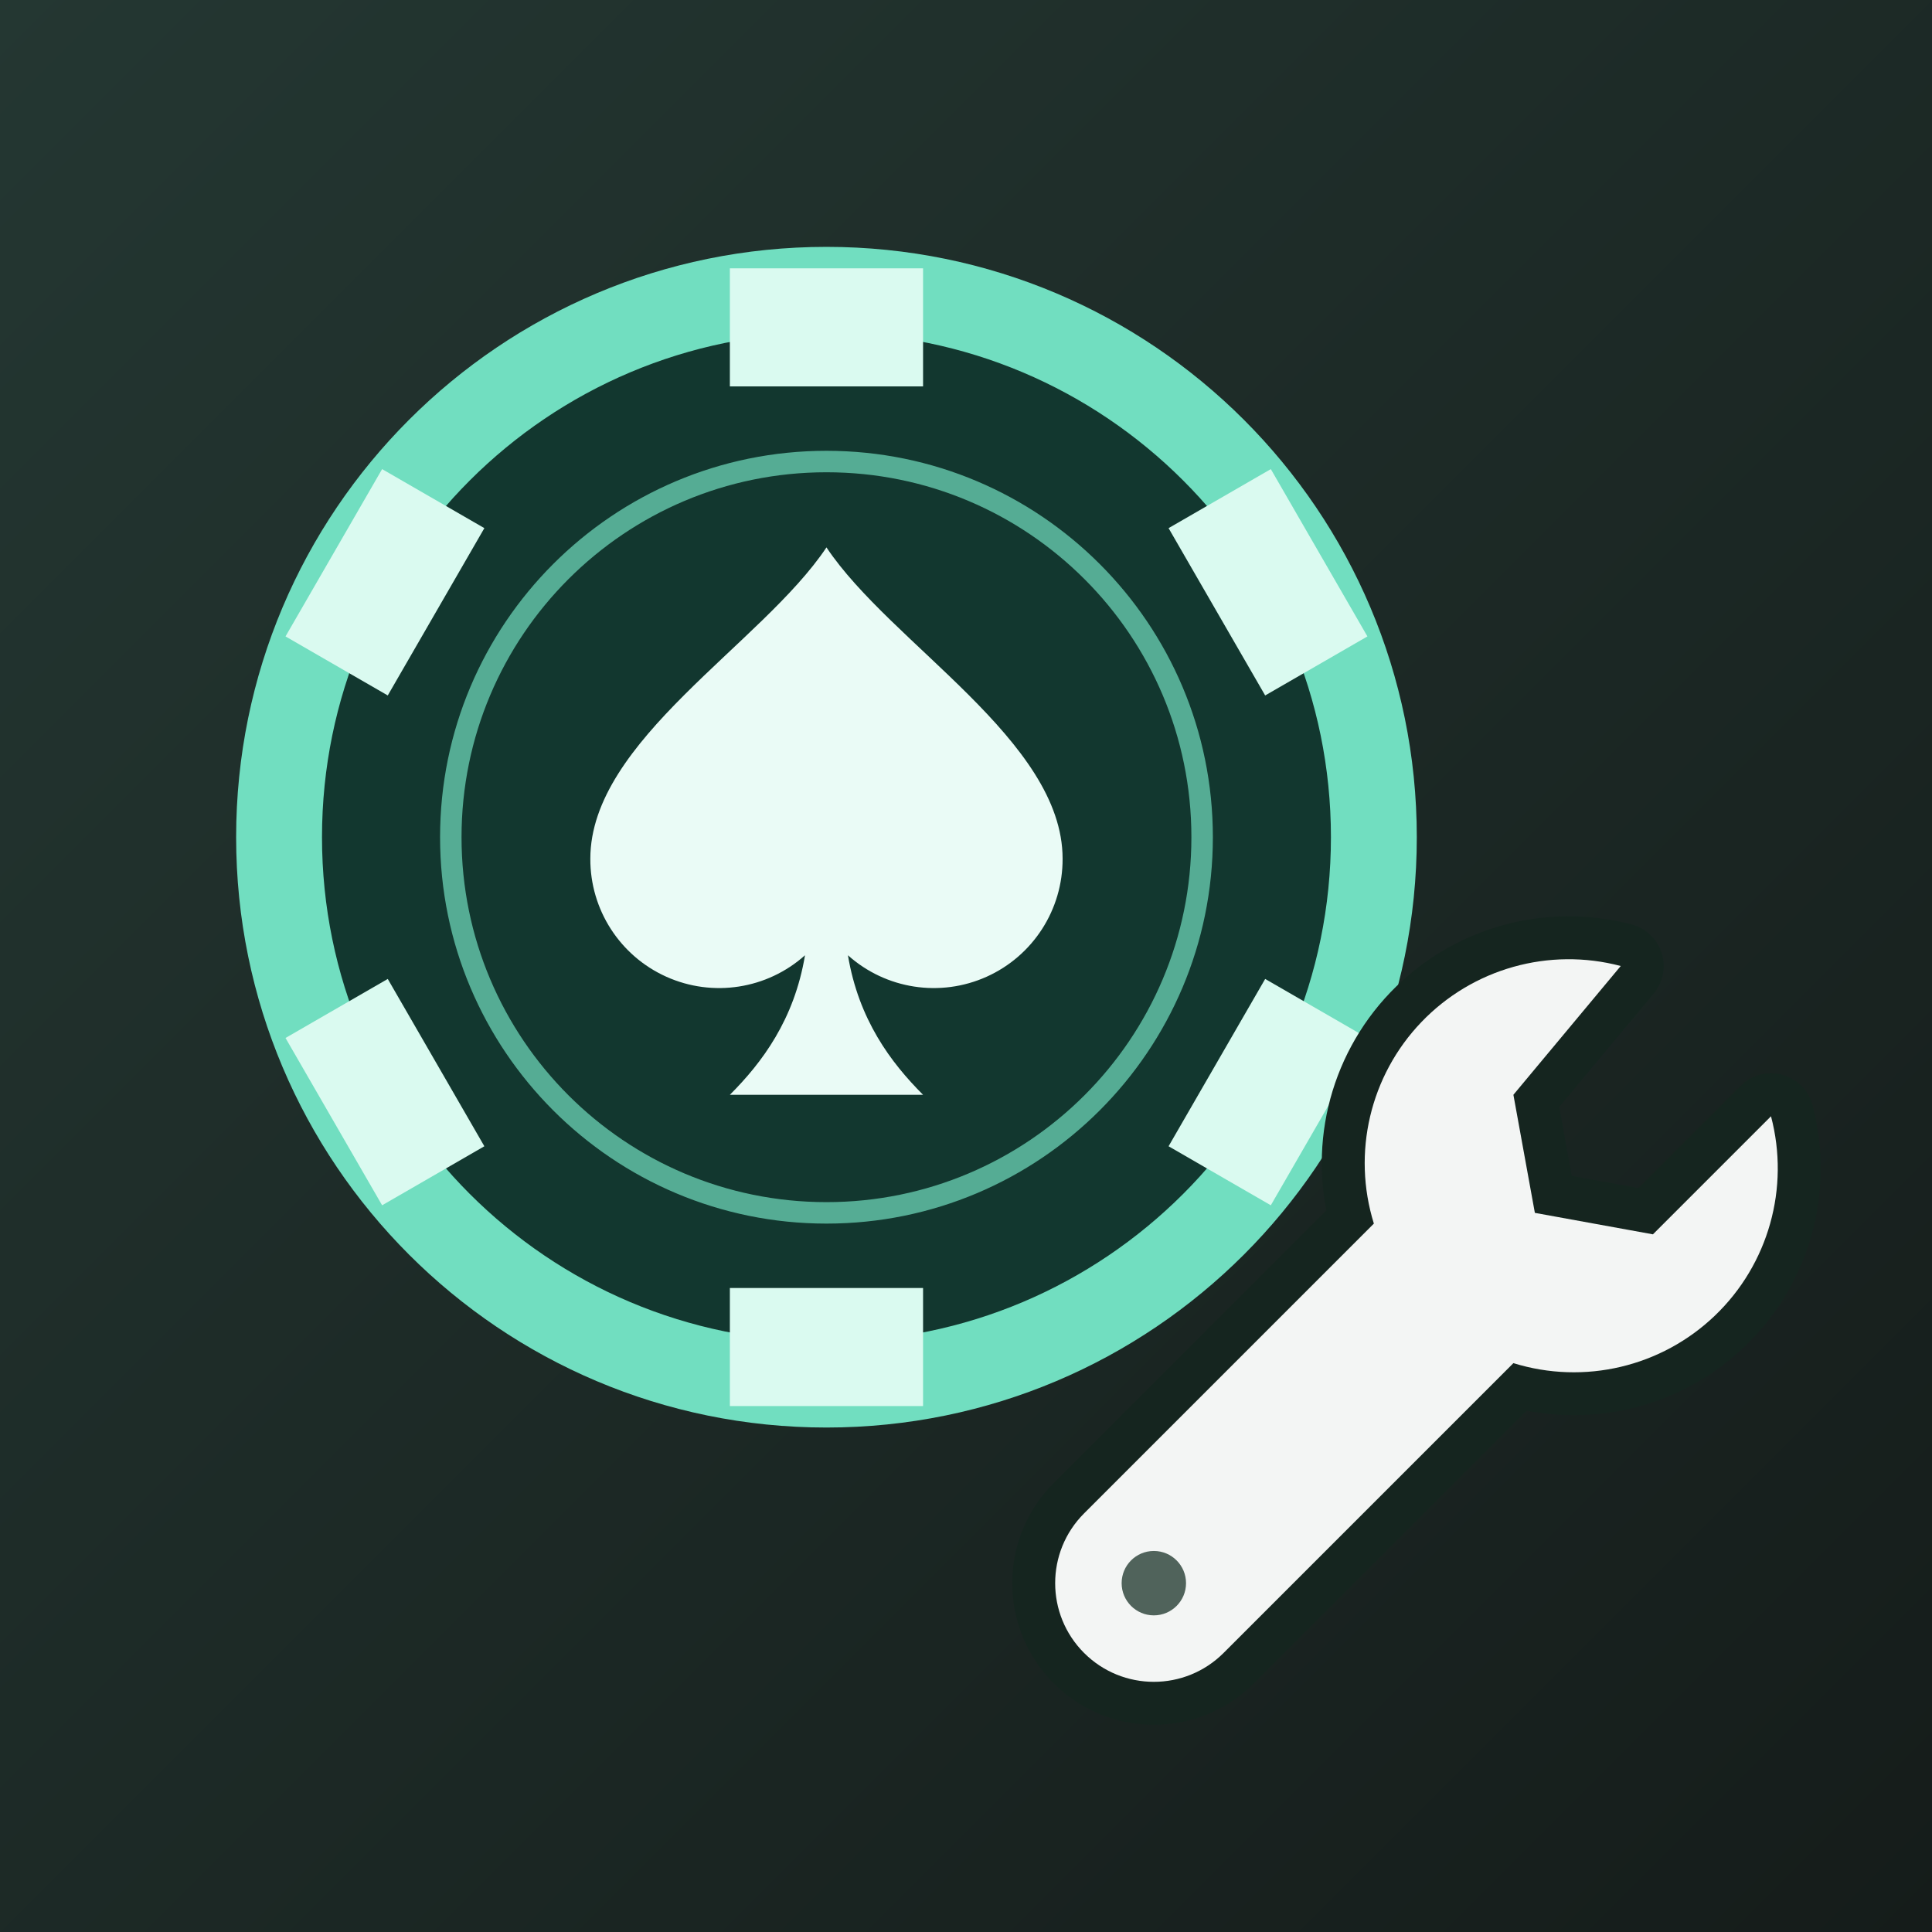
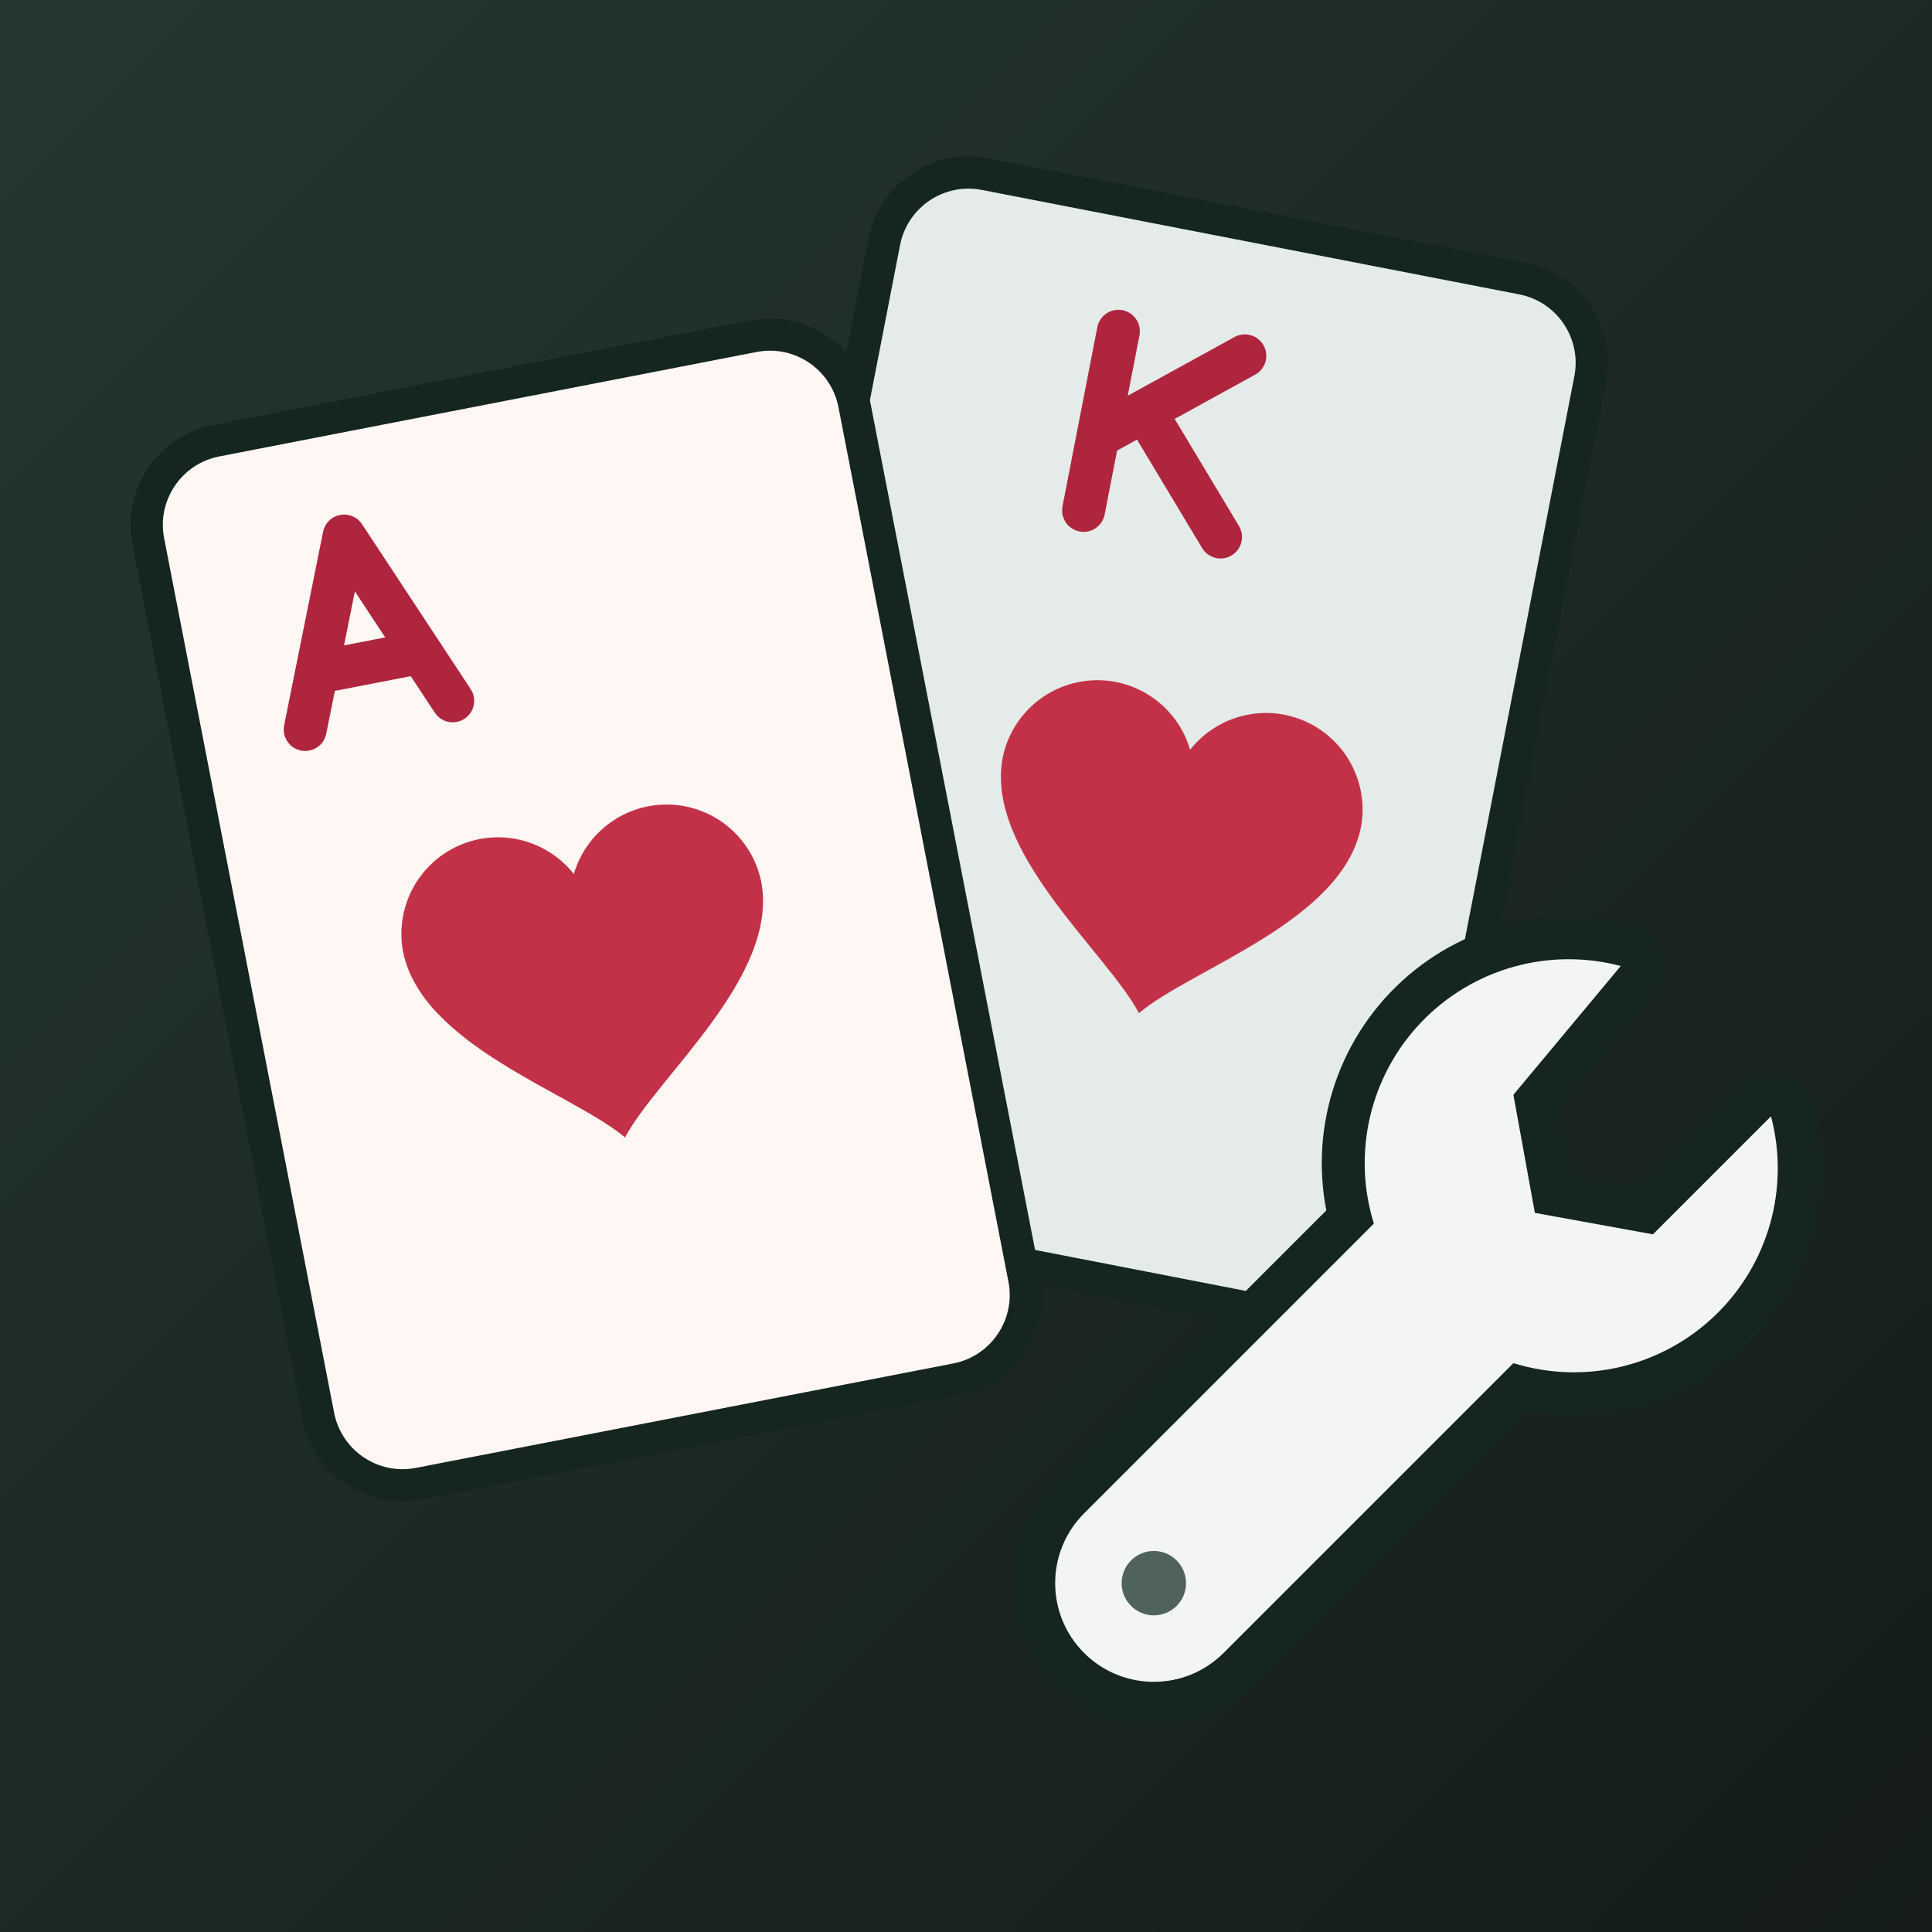
<svg xmlns="http://www.w3.org/2000/svg" viewBox="0 0 180 180">
  <defs>
    <linearGradient id="felt" x2="1" y2="1" gradientUnits="objectBoundingBox">
      <stop stop-color="#243732" />
      <stop offset="1" stop-color="#151c1a" />
    </linearGradient>
+     <path id="heart" d="M0 14C-4 9-17 2-17-7a9 9 0 0 1 17-4 9 9 0 0 1 17 4C17 2 4 9 0 14Z" />
  </defs>
  <path fill="url(#felt)" d="M0 0h180v180H0z" />
-   <g transform="translate(77 78)">
-     <circle r="54" fill="#12372f" />
-     <circle r="51" fill="none" stroke="#71dec0" stroke-width="8" />
-     <g fill="#dafaf0">
-       <path id="mark" d="M-9-53h18v11H-9z" />
-       <use href="#mark" transform="rotate(60)" />
-       <use href="#mark" transform="rotate(120)" />
-       <use href="#mark" transform="rotate(180)" />
-       <use href="#mark" transform="rotate(240)" />
-       <use href="#mark" transform="rotate(300)" />
-     </g>
-     <circle r="35" fill="none" stroke="#55ac94" stroke-width="2" />
-     <path fill="#eafbf6" d="M0-27c-6 9-22 18-22 29a12 12 0 0 0 20 9c-1 6-4 10-7 13H9c-3-3-6-7-7-13a12 12 0 0 0 20-9C22-9 6-18 0-27z" />
+   <g transform="rotate(11 106 74)">
+     <rect x="73" y="20" width="67" height="99" rx="8" fill="#e4ebe8" stroke="#15251f" stroke-width="3" />
+     <path d="M96 49V32m12 0-12 10m4-3 9 10" fill="none" stroke="#af253e" stroke-width="4" stroke-linecap="round" stroke-linejoin="round" />
+     <use href="#heart" transform="translate(110 80)" fill="#c33149" />
+   </g>
+   <g transform="rotate(-11 56 84)">
+     <rect x="21" y="35" width="67" height="99" rx="8" fill="#fff7f4" stroke="#15251f" stroke-width="3" />
+     <path d="m32 63 7-17 7 17m-11-5h8" fill="none" stroke="#af253e" stroke-width="4" stroke-linecap="round" stroke-linejoin="round" />
+     <use href="#heart" transform="translate(54 92)" fill="#c33149" />
  </g>
  <path fill="#f3f5f4" stroke="#15251f" stroke-width="8" paint-order="stroke" stroke-linejoin="round" d="M151 90a19 19 0 0 0-23 24l-27 27a9 9 0 0 0 13 13l27-27a19 19 0 0 0 24-23l-11 11-11-2-2-11z" />
  <circle cx="107.5" cy="147.5" r="3" fill="#50635b" />
</svg>
